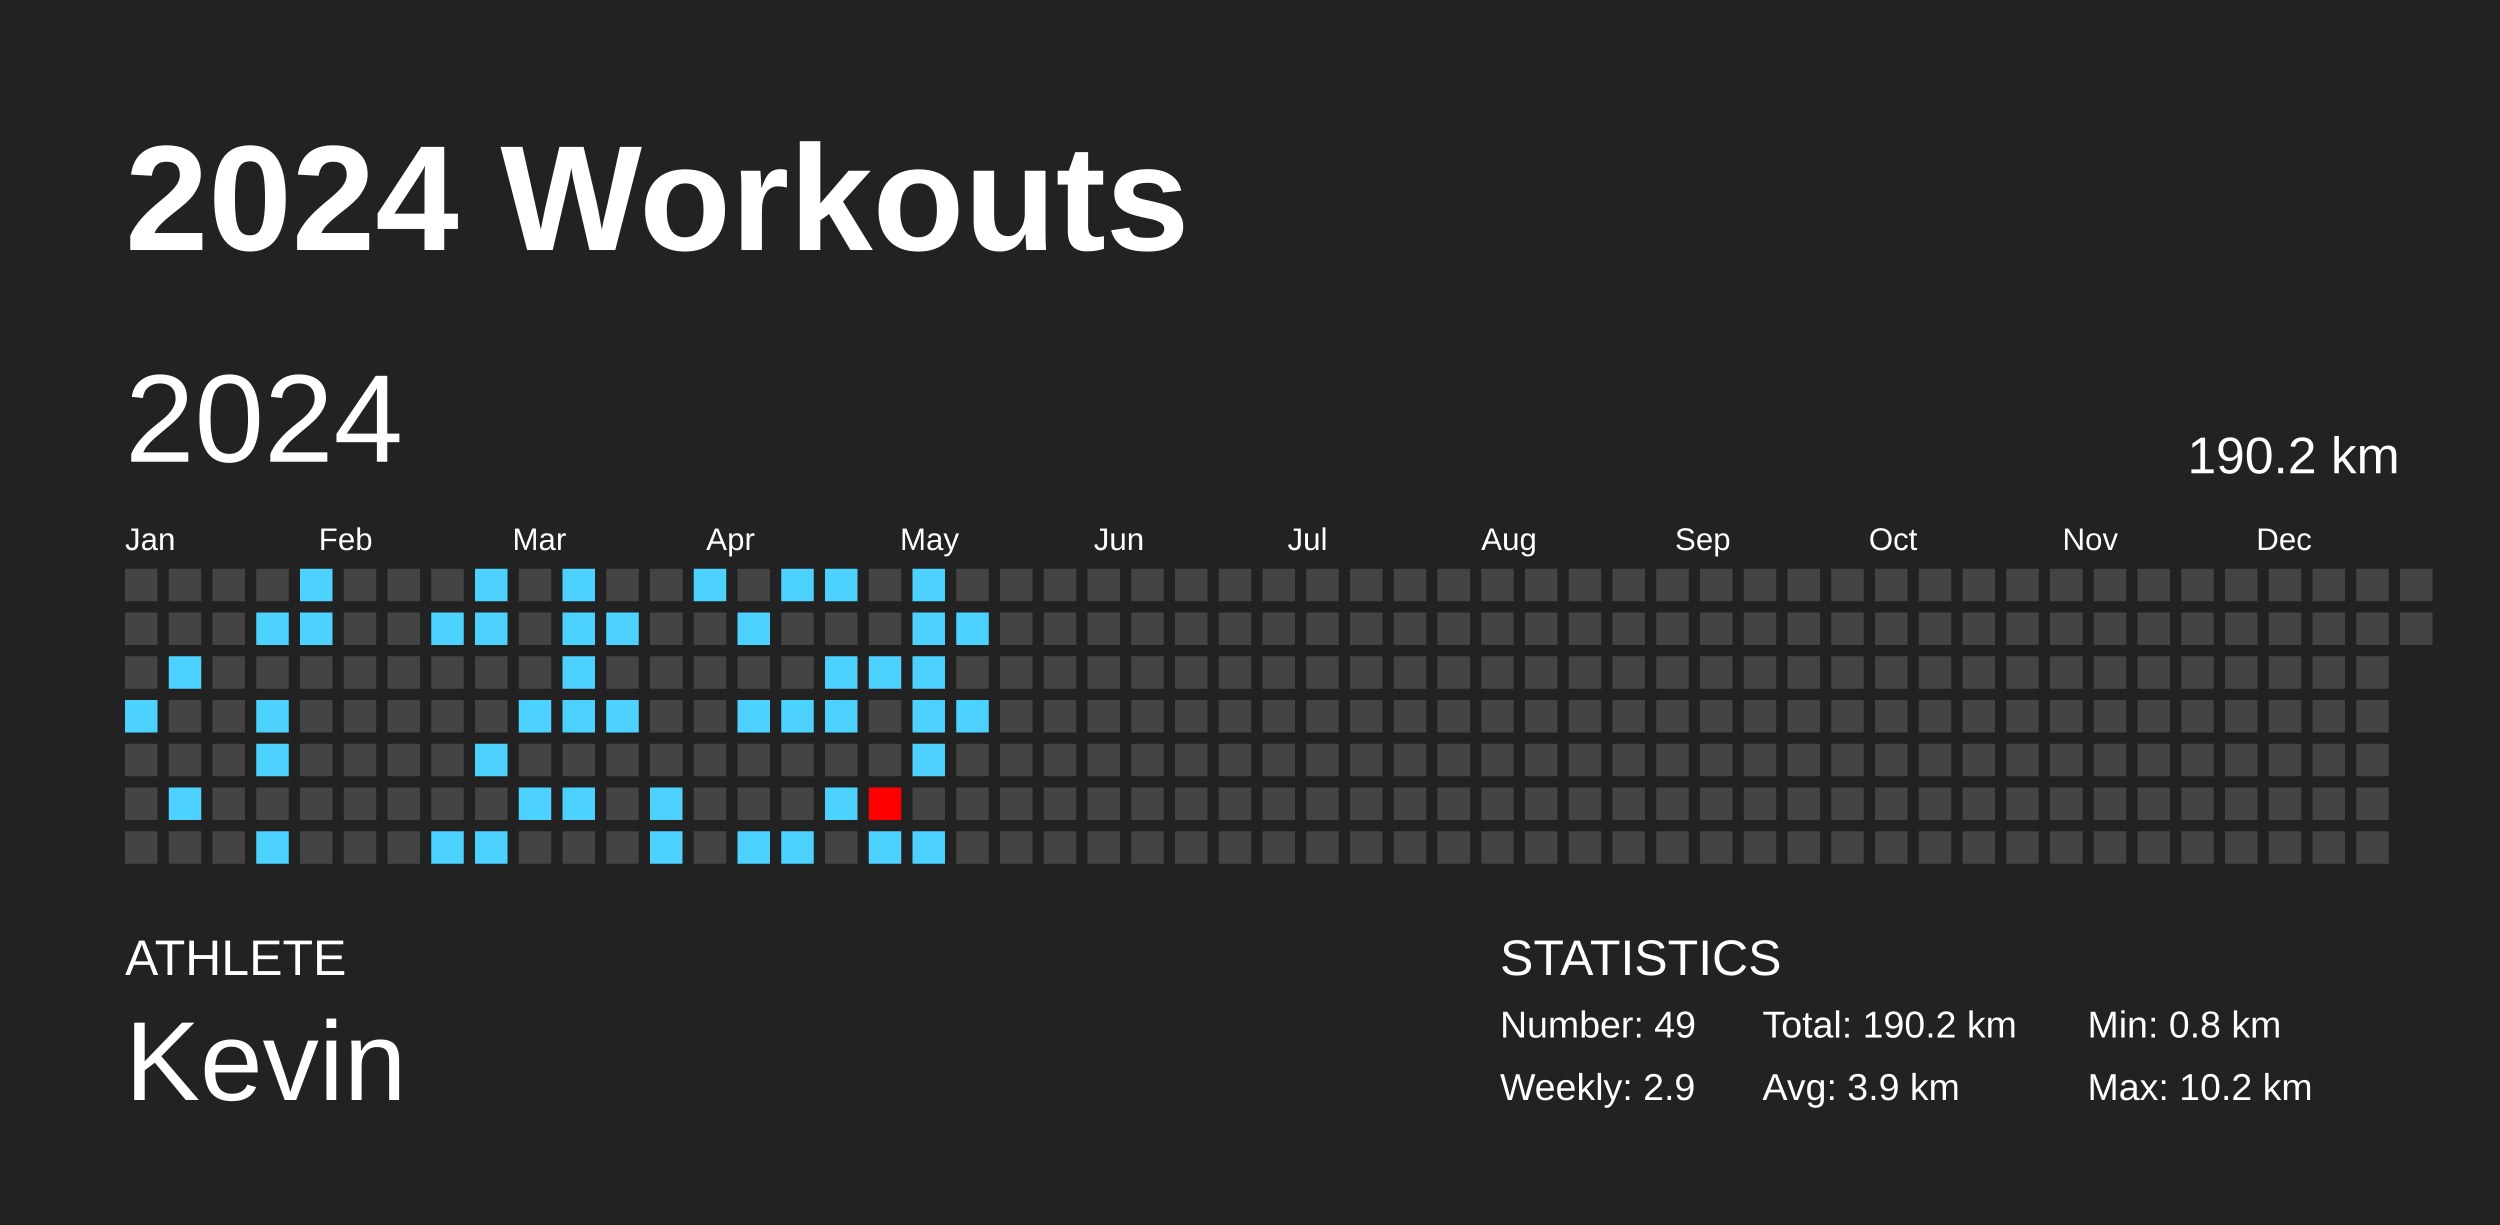
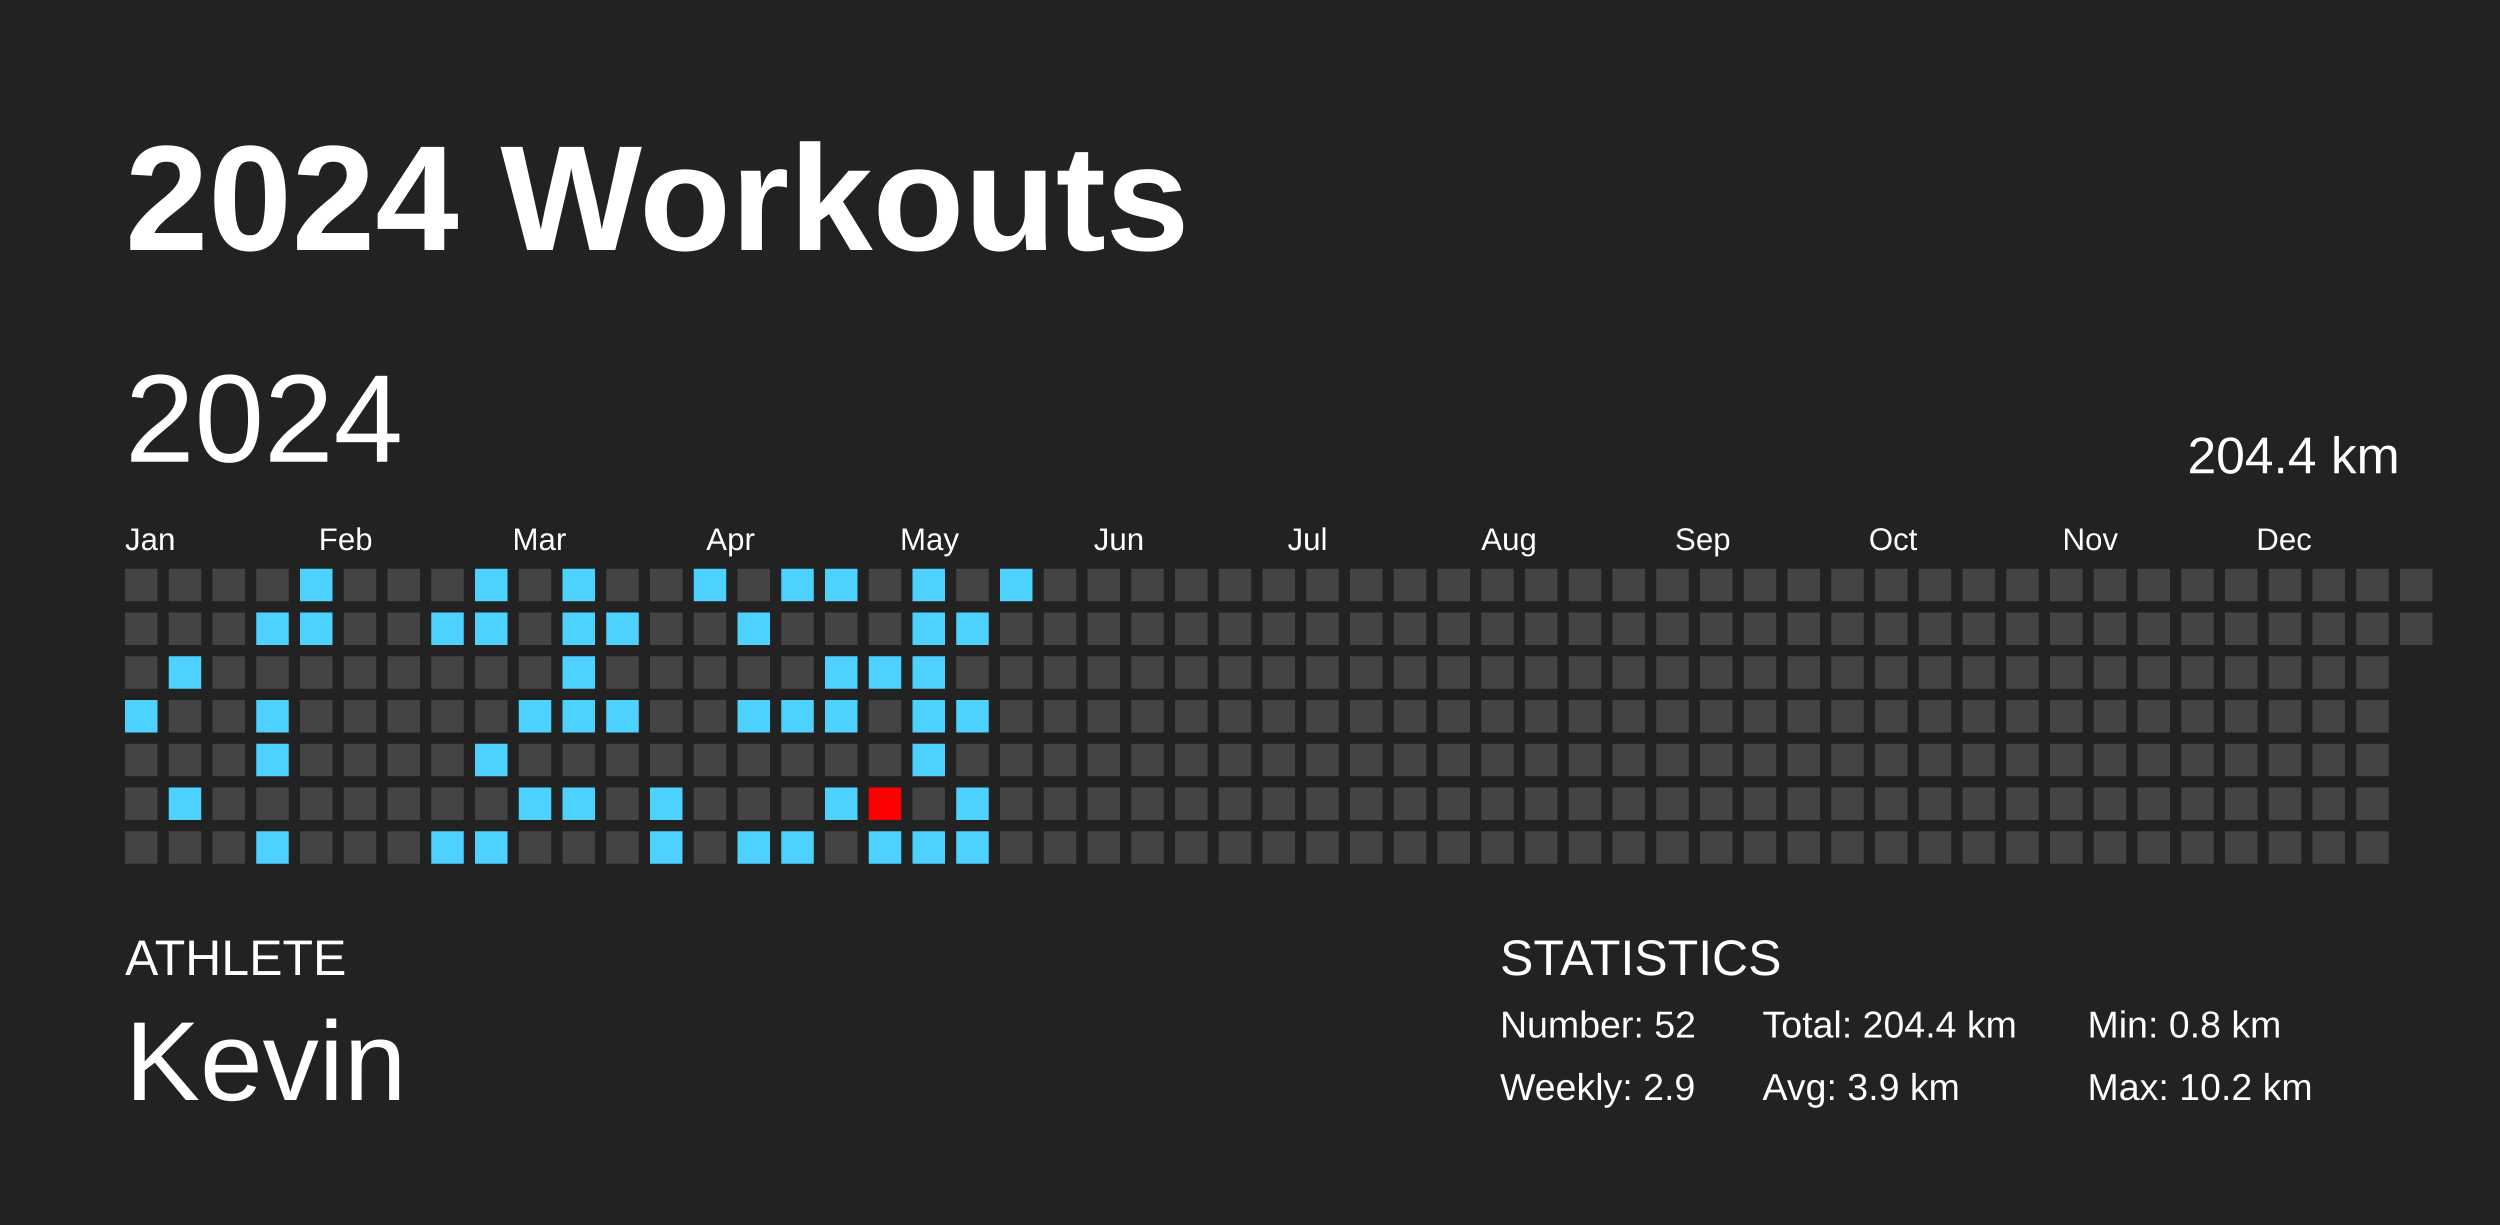
<svg xmlns="http://www.w3.org/2000/svg" baseProfile="full" height="98mm" version="1.1" viewBox="0,0,200,98" width="200mm">
  <defs />
  <rect fill="#222222" height="98" width="200" x="0" y="0" />
  <text fill="#FFFFFF" style="font-size:12px; font-family:Arial; font-weight:bold;" x="10" y="20">2024 Workouts</text>
  <text fill="#FFFFFF" style="font-size:4px; font-family:Arial" x="10" y="78">ATHLETE</text>
  <text fill="#FFFFFF" style="font-size:9px; font-family:Arial" x="10" y="88">Kevin</text>
  <text fill="#FFFFFF" style="font-size:4px; font-family:Arial" x="120" y="78">STATISTICS</text>
-   <text fill="#FFFFFF" style="font-size:3px; font-family:Arial" x="120" y="83">Number: 49</text>
+   <text fill="#FFFFFF" style="font-size:3px; font-family:Arial" x="120" y="83">Number: 52</text>
  <text fill="#FFFFFF" style="font-size:3px; font-family:Arial" x="120" y="88">Weekly: 2.9</text>
-   <text fill="#FFFFFF" style="font-size:3px; font-family:Arial" x="141" y="83">Total: 190.2 km</text>
+   <text fill="#FFFFFF" style="font-size:3px; font-family:Arial" x="141" y="83">Total: 204.4 km</text>
  <text fill="#FFFFFF" style="font-size:3px; font-family:Arial" x="141" y="88">Avg: 3.9 km</text>
  <text fill="#FFFFFF" style="font-size:3px; font-family:Arial" x="167" y="83">Min: 0.8 km</text>
  <text fill="#FFFFFF" style="font-size:3px; font-family:Arial" x="167" y="88">Max: 10.2 km</text>
  <text dominant-baseline="hanging" fill="#FFFFFF" style="font-size:10.0px; font-family:Arial;" x="10" y="30">2024</text>
-   <text dominant-baseline="hanging" fill="#FFFFFF" style="font-size:4.125px; font-family:Arial;" x="175" y="35">190.2 km</text>
+   <text dominant-baseline="hanging" fill="#FFFFFF" style="font-size:4.125px; font-family:Arial;" x="175" y="35">204.4 km</text>
  <text fill="#FFFFFF" style="font-size:2.5px; font-family:Arial" x="10.0" y="44">Jan</text>
  <text fill="#FFFFFF" style="font-size:2.5px; font-family:Arial" x="25.5" y="44">Feb</text>
  <text fill="#FFFFFF" style="font-size:2.5px; font-family:Arial" x="41.0" y="44">Mar</text>
  <text fill="#FFFFFF" style="font-size:2.5px; font-family:Arial" x="56.5" y="44">Apr</text>
  <text fill="#FFFFFF" style="font-size:2.5px; font-family:Arial" x="72.0" y="44">May</text>
  <text fill="#FFFFFF" style="font-size:2.5px; font-family:Arial" x="87.5" y="44">Jun</text>
  <text fill="#FFFFFF" style="font-size:2.5px; font-family:Arial" x="103.0" y="44">Jul</text>
  <text fill="#FFFFFF" style="font-size:2.5px; font-family:Arial" x="118.5" y="44">Aug</text>
  <text fill="#FFFFFF" style="font-size:2.5px; font-family:Arial" x="134.0" y="44">Sep</text>
  <text fill="#FFFFFF" style="font-size:2.5px; font-family:Arial" x="149.5" y="44">Oct</text>
  <text fill="#FFFFFF" style="font-size:2.5px; font-family:Arial" x="165.0" y="44">Nov</text>
  <text fill="#FFFFFF" style="font-size:2.5px; font-family:Arial" x="180.5" y="44">Dec</text>
  <rect fill="#444444" height="2.6" width="2.6" x="10.0" y="45.5" />
  <rect fill="#444444" height="2.6" width="2.6" x="10.0" y="49.0" />
  <rect fill="#444444" height="2.6" width="2.6" x="10.0" y="52.5" />
  <rect fill="#4dd2ff" height="2.6" width="2.6" x="10.0" y="56.0" />
  <rect fill="#444444" height="2.6" width="2.6" x="10.0" y="59.5" />
  <rect fill="#444444" height="2.6" width="2.6" x="10.0" y="63.0" />
  <rect fill="#444444" height="2.6" width="2.6" x="10.0" y="66.5" />
  <rect fill="#444444" height="2.6" width="2.6" x="13.5" y="45.5" />
  <rect fill="#444444" height="2.6" width="2.6" x="13.5" y="49.0" />
  <rect fill="#4dd2ff" height="2.6" width="2.6" x="13.5" y="52.5" />
  <rect fill="#444444" height="2.6" width="2.6" x="13.5" y="56.0" />
  <rect fill="#444444" height="2.6" width="2.6" x="13.5" y="59.5" />
  <rect fill="#4dd2ff" height="2.6" width="2.6" x="13.5" y="63.0" />
  <rect fill="#444444" height="2.6" width="2.6" x="13.5" y="66.5" />
  <rect fill="#444444" height="2.6" width="2.6" x="17.0" y="45.5" />
  <rect fill="#444444" height="2.6" width="2.6" x="17.0" y="49.0" />
  <rect fill="#444444" height="2.6" width="2.6" x="17.0" y="52.5" />
  <rect fill="#444444" height="2.6" width="2.6" x="17.0" y="56.0" />
  <rect fill="#444444" height="2.6" width="2.6" x="17.0" y="59.5" />
  <rect fill="#444444" height="2.6" width="2.6" x="17.0" y="63.0" />
  <rect fill="#444444" height="2.6" width="2.6" x="17.0" y="66.5" />
  <rect fill="#444444" height="2.6" width="2.6" x="20.5" y="45.5" />
  <rect fill="#4dd2ff" height="2.6" width="2.6" x="20.5" y="49.0" />
  <rect fill="#444444" height="2.6" width="2.6" x="20.5" y="52.5" />
  <rect fill="#4dd2ff" height="2.6" width="2.6" x="20.5" y="56.0" />
  <rect fill="#4dd2ff" height="2.6" width="2.6" x="20.5" y="59.5" />
  <rect fill="#444444" height="2.6" width="2.6" x="20.5" y="63.0" />
  <rect fill="#4dd2ff" height="2.6" width="2.6" x="20.5" y="66.5" />
  <rect fill="#4dd2ff" height="2.6" width="2.6" x="24.0" y="45.5" />
  <rect fill="#4dd2ff" height="2.6" width="2.6" x="24.0" y="49.0" />
  <rect fill="#444444" height="2.6" width="2.6" x="24.0" y="52.5" />
  <rect fill="#444444" height="2.6" width="2.6" x="24.0" y="56.0" />
  <rect fill="#444444" height="2.6" width="2.6" x="24.0" y="59.5" />
  <rect fill="#444444" height="2.6" width="2.6" x="24.0" y="63.0" />
  <rect fill="#444444" height="2.6" width="2.6" x="24.0" y="66.5" />
  <rect fill="#444444" height="2.6" width="2.6" x="27.5" y="45.5" />
  <rect fill="#444444" height="2.6" width="2.6" x="27.5" y="49.0" />
  <rect fill="#444444" height="2.6" width="2.6" x="27.5" y="52.5" />
  <rect fill="#444444" height="2.6" width="2.6" x="27.5" y="56.0" />
  <rect fill="#444444" height="2.6" width="2.6" x="27.5" y="59.5" />
  <rect fill="#444444" height="2.6" width="2.6" x="27.5" y="63.0" />
  <rect fill="#444444" height="2.6" width="2.6" x="27.5" y="66.5" />
  <rect fill="#444444" height="2.6" width="2.6" x="31.0" y="45.5" />
  <rect fill="#444444" height="2.6" width="2.6" x="31.0" y="49.0" />
  <rect fill="#444444" height="2.6" width="2.6" x="31.0" y="52.5" />
  <rect fill="#444444" height="2.6" width="2.6" x="31.0" y="56.0" />
  <rect fill="#444444" height="2.6" width="2.6" x="31.0" y="59.5" />
  <rect fill="#444444" height="2.6" width="2.6" x="31.0" y="63.0" />
  <rect fill="#444444" height="2.6" width="2.6" x="31.0" y="66.5" />
  <rect fill="#444444" height="2.6" width="2.6" x="34.5" y="45.5" />
  <rect fill="#4dd2ff" height="2.6" width="2.6" x="34.5" y="49.0" />
  <rect fill="#444444" height="2.6" width="2.6" x="34.5" y="52.5" />
  <rect fill="#444444" height="2.6" width="2.6" x="34.5" y="56.0" />
  <rect fill="#444444" height="2.6" width="2.6" x="34.5" y="59.5" />
  <rect fill="#444444" height="2.6" width="2.6" x="34.5" y="63.0" />
  <rect fill="#4dd2ff" height="2.6" width="2.6" x="34.5" y="66.5" />
  <rect fill="#4dd2ff" height="2.6" width="2.6" x="38.0" y="45.5" />
  <rect fill="#4dd2ff" height="2.6" width="2.6" x="38.0" y="49.0" />
  <rect fill="#444444" height="2.6" width="2.6" x="38.0" y="52.5" />
  <rect fill="#444444" height="2.6" width="2.6" x="38.0" y="56.0" />
  <rect fill="#4dd2ff" height="2.6" width="2.6" x="38.0" y="59.5" />
  <rect fill="#444444" height="2.6" width="2.6" x="38.0" y="63.0" />
  <rect fill="#4dd2ff" height="2.6" width="2.6" x="38.0" y="66.5" />
  <rect fill="#444444" height="2.6" width="2.6" x="41.5" y="45.5" />
  <rect fill="#444444" height="2.6" width="2.6" x="41.5" y="49.0" />
  <rect fill="#444444" height="2.6" width="2.6" x="41.5" y="52.5" />
  <rect fill="#4dd2ff" height="2.6" width="2.6" x="41.5" y="56.0" />
  <rect fill="#444444" height="2.6" width="2.6" x="41.5" y="59.5" />
  <rect fill="#4dd2ff" height="2.6" width="2.6" x="41.5" y="63.0" />
  <rect fill="#444444" height="2.6" width="2.6" x="41.5" y="66.5" />
  <rect fill="#4dd2ff" height="2.6" width="2.6" x="45.0" y="45.5" />
  <rect fill="#4dd2ff" height="2.6" width="2.6" x="45.0" y="49.0" />
  <rect fill="#4dd2ff" height="2.6" width="2.6" x="45.0" y="52.5" />
  <rect fill="#4dd2ff" height="2.6" width="2.6" x="45.0" y="56.0" />
  <rect fill="#444444" height="2.6" width="2.6" x="45.0" y="59.5" />
  <rect fill="#4dd2ff" height="2.6" width="2.6" x="45.0" y="63.0" />
  <rect fill="#444444" height="2.6" width="2.6" x="45.0" y="66.5" />
  <rect fill="#444444" height="2.6" width="2.6" x="48.5" y="45.5" />
  <rect fill="#4dd2ff" height="2.6" width="2.6" x="48.5" y="49.0" />
  <rect fill="#444444" height="2.6" width="2.6" x="48.5" y="52.5" />
  <rect fill="#4dd2ff" height="2.6" width="2.6" x="48.5" y="56.0" />
  <rect fill="#444444" height="2.6" width="2.6" x="48.5" y="59.5" />
  <rect fill="#444444" height="2.6" width="2.6" x="48.5" y="63.0" />
  <rect fill="#444444" height="2.6" width="2.6" x="48.5" y="66.5" />
  <rect fill="#444444" height="2.6" width="2.6" x="52.0" y="45.5" />
  <rect fill="#444444" height="2.6" width="2.6" x="52.0" y="49.0" />
  <rect fill="#444444" height="2.6" width="2.6" x="52.0" y="52.5" />
  <rect fill="#444444" height="2.6" width="2.6" x="52.0" y="56.0" />
  <rect fill="#444444" height="2.6" width="2.6" x="52.0" y="59.5" />
  <rect fill="#4dd2ff" height="2.6" width="2.6" x="52.0" y="63.0" />
  <rect fill="#4dd2ff" height="2.6" width="2.6" x="52.0" y="66.5" />
  <rect fill="#4dd2ff" height="2.6" width="2.6" x="55.5" y="45.5" />
  <rect fill="#444444" height="2.6" width="2.6" x="55.5" y="49.0" />
  <rect fill="#444444" height="2.6" width="2.6" x="55.5" y="52.5" />
  <rect fill="#444444" height="2.6" width="2.6" x="55.5" y="56.0" />
  <rect fill="#444444" height="2.6" width="2.6" x="55.5" y="59.5" />
  <rect fill="#444444" height="2.6" width="2.6" x="55.5" y="63.0" />
  <rect fill="#444444" height="2.6" width="2.6" x="55.5" y="66.5" />
  <rect fill="#444444" height="2.6" width="2.6" x="59.0" y="45.5" />
  <rect fill="#4dd2ff" height="2.6" width="2.6" x="59.0" y="49.0" />
  <rect fill="#444444" height="2.6" width="2.6" x="59.0" y="52.5" />
  <rect fill="#4dd2ff" height="2.6" width="2.6" x="59.0" y="56.0" />
  <rect fill="#444444" height="2.6" width="2.6" x="59.0" y="59.5" />
  <rect fill="#444444" height="2.6" width="2.6" x="59.0" y="63.0" />
  <rect fill="#4dd2ff" height="2.6" width="2.6" x="59.0" y="66.5" />
  <rect fill="#4dd2ff" height="2.6" width="2.6" x="62.5" y="45.5" />
  <rect fill="#444444" height="2.6" width="2.6" x="62.5" y="49.0" />
  <rect fill="#444444" height="2.6" width="2.6" x="62.5" y="52.5" />
  <rect fill="#4dd2ff" height="2.6" width="2.6" x="62.5" y="56.0" />
  <rect fill="#444444" height="2.6" width="2.6" x="62.5" y="59.5" />
  <rect fill="#444444" height="2.6" width="2.6" x="62.5" y="63.0" />
  <rect fill="#4dd2ff" height="2.6" width="2.6" x="62.5" y="66.5" />
  <rect fill="#4dd2ff" height="2.6" width="2.6" x="66.0" y="45.5" />
  <rect fill="#444444" height="2.6" width="2.6" x="66.0" y="49.0" />
  <rect fill="#4dd2ff" height="2.6" width="2.6" x="66.0" y="52.5" />
  <rect fill="#4dd2ff" height="2.6" width="2.6" x="66.0" y="56.0" />
  <rect fill="#444444" height="2.6" width="2.6" x="66.0" y="59.5" />
  <rect fill="#4dd2ff" height="2.6" width="2.6" x="66.0" y="63.0" />
  <rect fill="#444444" height="2.6" width="2.6" x="66.0" y="66.5" />
  <rect fill="#444444" height="2.6" width="2.6" x="69.5" y="45.5" />
  <rect fill="#444444" height="2.6" width="2.6" x="69.5" y="49.0" />
  <rect fill="#4dd2ff" height="2.6" width="2.6" x="69.5" y="52.5" />
  <rect fill="#444444" height="2.6" width="2.6" x="69.5" y="56.0" />
  <rect fill="#444444" height="2.6" width="2.6" x="69.5" y="59.5" />
  <rect fill="#ff0000" height="2.6" width="2.6" x="69.5" y="63.0" />
  <rect fill="#4dd2ff" height="2.6" width="2.6" x="69.5" y="66.5" />
  <rect fill="#4dd2ff" height="2.6" width="2.6" x="73.0" y="45.5" />
  <rect fill="#4dd2ff" height="2.6" width="2.6" x="73.0" y="49.0" />
  <rect fill="#4dd2ff" height="2.6" width="2.6" x="73.0" y="52.5" />
  <rect fill="#4dd2ff" height="2.6" width="2.6" x="73.0" y="56.0" />
  <rect fill="#4dd2ff" height="2.6" width="2.6" x="73.0" y="59.5" />
  <rect fill="#444444" height="2.6" width="2.6" x="73.0" y="63.0" />
  <rect fill="#4dd2ff" height="2.6" width="2.6" x="73.0" y="66.5" />
  <rect fill="#444444" height="2.6" width="2.6" x="76.5" y="45.5" />
  <rect fill="#4dd2ff" height="2.6" width="2.6" x="76.5" y="49.0" />
  <rect fill="#444444" height="2.6" width="2.6" x="76.5" y="52.5" />
  <rect fill="#4dd2ff" height="2.6" width="2.6" x="76.5" y="56.0" />
  <rect fill="#444444" height="2.6" width="2.6" x="76.5" y="59.5" />
-   <rect fill="#444444" height="2.6" width="2.6" x="76.5" y="63.0" />
-   <rect fill="#444444" height="2.6" width="2.6" x="76.5" y="66.5" />
-   <rect fill="#444444" height="2.6" width="2.6" x="80.0" y="45.5" />
+   <rect fill="#4dd2ff" height="2.6" width="2.6" x="76.5" y="63.0" />
+   <rect fill="#4dd2ff" height="2.6" width="2.6" x="76.5" y="66.5" />
+   <rect fill="#4dd2ff" height="2.6" width="2.6" x="80.0" y="45.5" />
  <rect fill="#444444" height="2.6" width="2.6" x="80.0" y="49.0" />
  <rect fill="#444444" height="2.6" width="2.6" x="80.0" y="52.5" />
  <rect fill="#444444" height="2.6" width="2.6" x="80.0" y="56.0" />
  <rect fill="#444444" height="2.6" width="2.6" x="80.0" y="59.5" />
  <rect fill="#444444" height="2.6" width="2.6" x="80.0" y="63.0" />
  <rect fill="#444444" height="2.6" width="2.6" x="80.0" y="66.5" />
  <rect fill="#444444" height="2.6" width="2.6" x="83.5" y="45.5" />
  <rect fill="#444444" height="2.6" width="2.6" x="83.5" y="49.0" />
  <rect fill="#444444" height="2.6" width="2.6" x="83.5" y="52.5" />
  <rect fill="#444444" height="2.6" width="2.6" x="83.5" y="56.0" />
  <rect fill="#444444" height="2.6" width="2.6" x="83.5" y="59.5" />
  <rect fill="#444444" height="2.6" width="2.6" x="83.5" y="63.0" />
  <rect fill="#444444" height="2.6" width="2.6" x="83.5" y="66.5" />
  <rect fill="#444444" height="2.6" width="2.6" x="87.0" y="45.5" />
  <rect fill="#444444" height="2.6" width="2.6" x="87.0" y="49.0" />
  <rect fill="#444444" height="2.6" width="2.6" x="87.0" y="52.5" />
  <rect fill="#444444" height="2.6" width="2.6" x="87.0" y="56.0" />
  <rect fill="#444444" height="2.6" width="2.6" x="87.0" y="59.5" />
  <rect fill="#444444" height="2.6" width="2.6" x="87.0" y="63.0" />
  <rect fill="#444444" height="2.6" width="2.6" x="87.0" y="66.5" />
  <rect fill="#444444" height="2.6" width="2.6" x="90.5" y="45.5" />
  <rect fill="#444444" height="2.6" width="2.6" x="90.5" y="49.0" />
  <rect fill="#444444" height="2.6" width="2.6" x="90.5" y="52.5" />
  <rect fill="#444444" height="2.6" width="2.6" x="90.5" y="56.0" />
  <rect fill="#444444" height="2.6" width="2.6" x="90.5" y="59.5" />
  <rect fill="#444444" height="2.6" width="2.6" x="90.5" y="63.0" />
  <rect fill="#444444" height="2.6" width="2.6" x="90.5" y="66.5" />
  <rect fill="#444444" height="2.6" width="2.6" x="94.0" y="45.5" />
  <rect fill="#444444" height="2.6" width="2.6" x="94.0" y="49.0" />
  <rect fill="#444444" height="2.6" width="2.6" x="94.0" y="52.5" />
  <rect fill="#444444" height="2.6" width="2.6" x="94.0" y="56.0" />
  <rect fill="#444444" height="2.6" width="2.6" x="94.0" y="59.5" />
  <rect fill="#444444" height="2.6" width="2.6" x="94.0" y="63.0" />
  <rect fill="#444444" height="2.6" width="2.6" x="94.0" y="66.5" />
  <rect fill="#444444" height="2.6" width="2.6" x="97.5" y="45.5" />
  <rect fill="#444444" height="2.6" width="2.6" x="97.5" y="49.0" />
  <rect fill="#444444" height="2.6" width="2.6" x="97.5" y="52.5" />
  <rect fill="#444444" height="2.6" width="2.6" x="97.5" y="56.0" />
  <rect fill="#444444" height="2.6" width="2.6" x="97.5" y="59.5" />
  <rect fill="#444444" height="2.6" width="2.6" x="97.5" y="63.0" />
  <rect fill="#444444" height="2.6" width="2.6" x="97.5" y="66.5" />
  <rect fill="#444444" height="2.6" width="2.6" x="101.0" y="45.5" />
  <rect fill="#444444" height="2.6" width="2.6" x="101.0" y="49.0" />
  <rect fill="#444444" height="2.6" width="2.6" x="101.0" y="52.5" />
  <rect fill="#444444" height="2.6" width="2.6" x="101.0" y="56.0" />
  <rect fill="#444444" height="2.6" width="2.6" x="101.0" y="59.5" />
  <rect fill="#444444" height="2.6" width="2.6" x="101.0" y="63.0" />
  <rect fill="#444444" height="2.6" width="2.6" x="101.0" y="66.5" />
  <rect fill="#444444" height="2.6" width="2.6" x="104.5" y="45.5" />
  <rect fill="#444444" height="2.6" width="2.6" x="104.5" y="49.0" />
  <rect fill="#444444" height="2.6" width="2.6" x="104.5" y="52.5" />
  <rect fill="#444444" height="2.6" width="2.6" x="104.5" y="56.0" />
  <rect fill="#444444" height="2.6" width="2.6" x="104.5" y="59.5" />
  <rect fill="#444444" height="2.6" width="2.6" x="104.5" y="63.0" />
  <rect fill="#444444" height="2.6" width="2.6" x="104.5" y="66.5" />
  <rect fill="#444444" height="2.6" width="2.6" x="108.0" y="45.5" />
  <rect fill="#444444" height="2.6" width="2.6" x="108.0" y="49.0" />
  <rect fill="#444444" height="2.6" width="2.6" x="108.0" y="52.5" />
  <rect fill="#444444" height="2.6" width="2.6" x="108.0" y="56.0" />
  <rect fill="#444444" height="2.6" width="2.6" x="108.0" y="59.5" />
  <rect fill="#444444" height="2.6" width="2.6" x="108.0" y="63.0" />
  <rect fill="#444444" height="2.6" width="2.6" x="108.0" y="66.5" />
  <rect fill="#444444" height="2.6" width="2.6" x="111.5" y="45.5" />
  <rect fill="#444444" height="2.6" width="2.6" x="111.5" y="49.0" />
  <rect fill="#444444" height="2.6" width="2.6" x="111.5" y="52.5" />
  <rect fill="#444444" height="2.6" width="2.6" x="111.5" y="56.0" />
  <rect fill="#444444" height="2.6" width="2.6" x="111.5" y="59.5" />
  <rect fill="#444444" height="2.6" width="2.6" x="111.5" y="63.0" />
  <rect fill="#444444" height="2.6" width="2.6" x="111.5" y="66.5" />
  <rect fill="#444444" height="2.6" width="2.6" x="115.0" y="45.5" />
  <rect fill="#444444" height="2.6" width="2.6" x="115.0" y="49.0" />
  <rect fill="#444444" height="2.6" width="2.6" x="115.0" y="52.5" />
  <rect fill="#444444" height="2.6" width="2.6" x="115.0" y="56.0" />
  <rect fill="#444444" height="2.6" width="2.6" x="115.0" y="59.5" />
  <rect fill="#444444" height="2.6" width="2.6" x="115.0" y="63.0" />
  <rect fill="#444444" height="2.6" width="2.6" x="115.0" y="66.5" />
  <rect fill="#444444" height="2.6" width="2.6" x="118.5" y="45.5" />
  <rect fill="#444444" height="2.6" width="2.6" x="118.5" y="49.0" />
  <rect fill="#444444" height="2.6" width="2.6" x="118.5" y="52.5" />
  <rect fill="#444444" height="2.6" width="2.6" x="118.5" y="56.0" />
  <rect fill="#444444" height="2.6" width="2.6" x="118.5" y="59.5" />
  <rect fill="#444444" height="2.6" width="2.6" x="118.5" y="63.0" />
  <rect fill="#444444" height="2.6" width="2.6" x="118.5" y="66.5" />
  <rect fill="#444444" height="2.6" width="2.6" x="122.0" y="45.5" />
  <rect fill="#444444" height="2.6" width="2.6" x="122.0" y="49.0" />
  <rect fill="#444444" height="2.6" width="2.6" x="122.0" y="52.5" />
  <rect fill="#444444" height="2.6" width="2.6" x="122.0" y="56.0" />
  <rect fill="#444444" height="2.6" width="2.6" x="122.0" y="59.5" />
  <rect fill="#444444" height="2.6" width="2.6" x="122.0" y="63.0" />
  <rect fill="#444444" height="2.6" width="2.6" x="122.0" y="66.5" />
  <rect fill="#444444" height="2.6" width="2.6" x="125.5" y="45.5" />
  <rect fill="#444444" height="2.6" width="2.6" x="125.5" y="49.0" />
  <rect fill="#444444" height="2.6" width="2.6" x="125.5" y="52.5" />
  <rect fill="#444444" height="2.6" width="2.6" x="125.5" y="56.0" />
  <rect fill="#444444" height="2.6" width="2.6" x="125.5" y="59.5" />
  <rect fill="#444444" height="2.6" width="2.6" x="125.5" y="63.0" />
  <rect fill="#444444" height="2.6" width="2.6" x="125.5" y="66.5" />
  <rect fill="#444444" height="2.6" width="2.6" x="129.0" y="45.5" />
  <rect fill="#444444" height="2.6" width="2.6" x="129.0" y="49.0" />
  <rect fill="#444444" height="2.6" width="2.6" x="129.0" y="52.5" />
  <rect fill="#444444" height="2.6" width="2.6" x="129.0" y="56.0" />
  <rect fill="#444444" height="2.6" width="2.6" x="129.0" y="59.5" />
  <rect fill="#444444" height="2.6" width="2.6" x="129.0" y="63.0" />
  <rect fill="#444444" height="2.6" width="2.6" x="129.0" y="66.5" />
  <rect fill="#444444" height="2.6" width="2.6" x="132.5" y="45.5" />
  <rect fill="#444444" height="2.6" width="2.6" x="132.5" y="49.0" />
  <rect fill="#444444" height="2.6" width="2.6" x="132.5" y="52.5" />
  <rect fill="#444444" height="2.6" width="2.6" x="132.5" y="56.0" />
  <rect fill="#444444" height="2.6" width="2.6" x="132.5" y="59.5" />
  <rect fill="#444444" height="2.6" width="2.6" x="132.5" y="63.0" />
  <rect fill="#444444" height="2.6" width="2.6" x="132.5" y="66.5" />
  <rect fill="#444444" height="2.6" width="2.6" x="136.0" y="45.5" />
  <rect fill="#444444" height="2.6" width="2.6" x="136.0" y="49.0" />
  <rect fill="#444444" height="2.6" width="2.6" x="136.0" y="52.5" />
  <rect fill="#444444" height="2.6" width="2.6" x="136.0" y="56.0" />
  <rect fill="#444444" height="2.6" width="2.6" x="136.0" y="59.5" />
  <rect fill="#444444" height="2.6" width="2.6" x="136.0" y="63.0" />
  <rect fill="#444444" height="2.6" width="2.6" x="136.0" y="66.5" />
  <rect fill="#444444" height="2.6" width="2.6" x="139.5" y="45.5" />
  <rect fill="#444444" height="2.6" width="2.6" x="139.5" y="49.0" />
  <rect fill="#444444" height="2.6" width="2.6" x="139.5" y="52.5" />
  <rect fill="#444444" height="2.6" width="2.6" x="139.5" y="56.0" />
  <rect fill="#444444" height="2.6" width="2.6" x="139.5" y="59.5" />
  <rect fill="#444444" height="2.6" width="2.6" x="139.5" y="63.0" />
  <rect fill="#444444" height="2.6" width="2.6" x="139.5" y="66.5" />
  <rect fill="#444444" height="2.6" width="2.6" x="143.0" y="45.5" />
  <rect fill="#444444" height="2.6" width="2.6" x="143.0" y="49.0" />
  <rect fill="#444444" height="2.6" width="2.6" x="143.0" y="52.5" />
  <rect fill="#444444" height="2.6" width="2.6" x="143.0" y="56.0" />
  <rect fill="#444444" height="2.6" width="2.6" x="143.0" y="59.5" />
  <rect fill="#444444" height="2.6" width="2.6" x="143.0" y="63.0" />
  <rect fill="#444444" height="2.6" width="2.6" x="143.0" y="66.5" />
  <rect fill="#444444" height="2.6" width="2.6" x="146.5" y="45.5" />
  <rect fill="#444444" height="2.6" width="2.6" x="146.5" y="49.0" />
  <rect fill="#444444" height="2.6" width="2.6" x="146.5" y="52.5" />
  <rect fill="#444444" height="2.6" width="2.6" x="146.5" y="56.0" />
  <rect fill="#444444" height="2.6" width="2.6" x="146.5" y="59.5" />
  <rect fill="#444444" height="2.6" width="2.6" x="146.5" y="63.0" />
  <rect fill="#444444" height="2.6" width="2.6" x="146.5" y="66.5" />
  <rect fill="#444444" height="2.6" width="2.6" x="150.0" y="45.5" />
  <rect fill="#444444" height="2.6" width="2.6" x="150.0" y="49.0" />
  <rect fill="#444444" height="2.6" width="2.6" x="150.0" y="52.5" />
  <rect fill="#444444" height="2.6" width="2.6" x="150.0" y="56.0" />
  <rect fill="#444444" height="2.6" width="2.6" x="150.0" y="59.5" />
  <rect fill="#444444" height="2.6" width="2.6" x="150.0" y="63.0" />
  <rect fill="#444444" height="2.6" width="2.6" x="150.0" y="66.5" />
  <rect fill="#444444" height="2.6" width="2.6" x="153.5" y="45.5" />
  <rect fill="#444444" height="2.6" width="2.6" x="153.5" y="49.0" />
  <rect fill="#444444" height="2.6" width="2.6" x="153.5" y="52.5" />
  <rect fill="#444444" height="2.6" width="2.6" x="153.5" y="56.0" />
  <rect fill="#444444" height="2.6" width="2.6" x="153.5" y="59.5" />
  <rect fill="#444444" height="2.6" width="2.6" x="153.5" y="63.0" />
  <rect fill="#444444" height="2.6" width="2.6" x="153.5" y="66.5" />
  <rect fill="#444444" height="2.6" width="2.6" x="157.0" y="45.5" />
  <rect fill="#444444" height="2.6" width="2.6" x="157.0" y="49.0" />
  <rect fill="#444444" height="2.6" width="2.6" x="157.0" y="52.5" />
  <rect fill="#444444" height="2.6" width="2.6" x="157.0" y="56.0" />
  <rect fill="#444444" height="2.6" width="2.6" x="157.0" y="59.5" />
  <rect fill="#444444" height="2.6" width="2.6" x="157.0" y="63.0" />
  <rect fill="#444444" height="2.6" width="2.6" x="157.0" y="66.5" />
  <rect fill="#444444" height="2.6" width="2.6" x="160.5" y="45.5" />
  <rect fill="#444444" height="2.6" width="2.6" x="160.5" y="49.0" />
  <rect fill="#444444" height="2.6" width="2.6" x="160.5" y="52.5" />
  <rect fill="#444444" height="2.6" width="2.6" x="160.5" y="56.0" />
  <rect fill="#444444" height="2.6" width="2.6" x="160.5" y="59.5" />
  <rect fill="#444444" height="2.6" width="2.6" x="160.5" y="63.0" />
  <rect fill="#444444" height="2.6" width="2.6" x="160.5" y="66.5" />
  <rect fill="#444444" height="2.6" width="2.6" x="164.0" y="45.5" />
  <rect fill="#444444" height="2.6" width="2.6" x="164.0" y="49.0" />
  <rect fill="#444444" height="2.6" width="2.6" x="164.0" y="52.5" />
  <rect fill="#444444" height="2.6" width="2.6" x="164.0" y="56.0" />
  <rect fill="#444444" height="2.6" width="2.6" x="164.0" y="59.5" />
  <rect fill="#444444" height="2.6" width="2.6" x="164.0" y="63.0" />
  <rect fill="#444444" height="2.6" width="2.6" x="164.0" y="66.5" />
  <rect fill="#444444" height="2.6" width="2.6" x="167.5" y="45.5" />
  <rect fill="#444444" height="2.6" width="2.6" x="167.5" y="49.0" />
  <rect fill="#444444" height="2.6" width="2.6" x="167.5" y="52.5" />
  <rect fill="#444444" height="2.6" width="2.6" x="167.5" y="56.0" />
  <rect fill="#444444" height="2.6" width="2.6" x="167.5" y="59.5" />
  <rect fill="#444444" height="2.6" width="2.6" x="167.5" y="63.0" />
  <rect fill="#444444" height="2.6" width="2.6" x="167.5" y="66.5" />
  <rect fill="#444444" height="2.6" width="2.6" x="171.0" y="45.5" />
  <rect fill="#444444" height="2.6" width="2.6" x="171.0" y="49.0" />
  <rect fill="#444444" height="2.6" width="2.6" x="171.0" y="52.5" />
  <rect fill="#444444" height="2.6" width="2.6" x="171.0" y="56.0" />
  <rect fill="#444444" height="2.6" width="2.6" x="171.0" y="59.5" />
  <rect fill="#444444" height="2.6" width="2.6" x="171.0" y="63.0" />
  <rect fill="#444444" height="2.6" width="2.6" x="171.0" y="66.5" />
  <rect fill="#444444" height="2.6" width="2.6" x="174.5" y="45.5" />
  <rect fill="#444444" height="2.6" width="2.6" x="174.5" y="49.0" />
  <rect fill="#444444" height="2.6" width="2.6" x="174.5" y="52.5" />
  <rect fill="#444444" height="2.6" width="2.6" x="174.5" y="56.0" />
  <rect fill="#444444" height="2.6" width="2.6" x="174.5" y="59.5" />
  <rect fill="#444444" height="2.6" width="2.6" x="174.5" y="63.0" />
  <rect fill="#444444" height="2.6" width="2.6" x="174.5" y="66.5" />
  <rect fill="#444444" height="2.6" width="2.6" x="178.0" y="45.5" />
  <rect fill="#444444" height="2.6" width="2.6" x="178.0" y="49.0" />
  <rect fill="#444444" height="2.6" width="2.6" x="178.0" y="52.5" />
  <rect fill="#444444" height="2.6" width="2.6" x="178.0" y="56.0" />
  <rect fill="#444444" height="2.6" width="2.6" x="178.0" y="59.5" />
  <rect fill="#444444" height="2.6" width="2.6" x="178.0" y="63.0" />
  <rect fill="#444444" height="2.6" width="2.6" x="178.0" y="66.5" />
  <rect fill="#444444" height="2.6" width="2.6" x="181.5" y="45.5" />
  <rect fill="#444444" height="2.6" width="2.6" x="181.5" y="49.0" />
  <rect fill="#444444" height="2.6" width="2.6" x="181.5" y="52.5" />
  <rect fill="#444444" height="2.6" width="2.6" x="181.5" y="56.0" />
  <rect fill="#444444" height="2.6" width="2.6" x="181.5" y="59.5" />
  <rect fill="#444444" height="2.6" width="2.6" x="181.5" y="63.0" />
  <rect fill="#444444" height="2.6" width="2.6" x="181.5" y="66.5" />
  <rect fill="#444444" height="2.6" width="2.6" x="185.0" y="45.5" />
  <rect fill="#444444" height="2.6" width="2.6" x="185.0" y="49.0" />
  <rect fill="#444444" height="2.6" width="2.6" x="185.0" y="52.5" />
  <rect fill="#444444" height="2.6" width="2.6" x="185.0" y="56.0" />
  <rect fill="#444444" height="2.6" width="2.6" x="185.0" y="59.5" />
  <rect fill="#444444" height="2.6" width="2.6" x="185.0" y="63.0" />
  <rect fill="#444444" height="2.6" width="2.6" x="185.0" y="66.5" />
  <rect fill="#444444" height="2.6" width="2.6" x="188.5" y="45.5" />
  <rect fill="#444444" height="2.6" width="2.6" x="188.5" y="49.0" />
  <rect fill="#444444" height="2.6" width="2.6" x="188.5" y="52.5" />
  <rect fill="#444444" height="2.6" width="2.6" x="188.5" y="56.0" />
  <rect fill="#444444" height="2.6" width="2.6" x="188.5" y="59.5" />
  <rect fill="#444444" height="2.6" width="2.6" x="188.5" y="63.0" />
  <rect fill="#444444" height="2.6" width="2.6" x="188.5" y="66.5" />
  <rect fill="#444444" height="2.6" width="2.6" x="192.0" y="45.5" />
  <rect fill="#444444" height="2.6" width="2.6" x="192.0" y="49.0" />
</svg>
